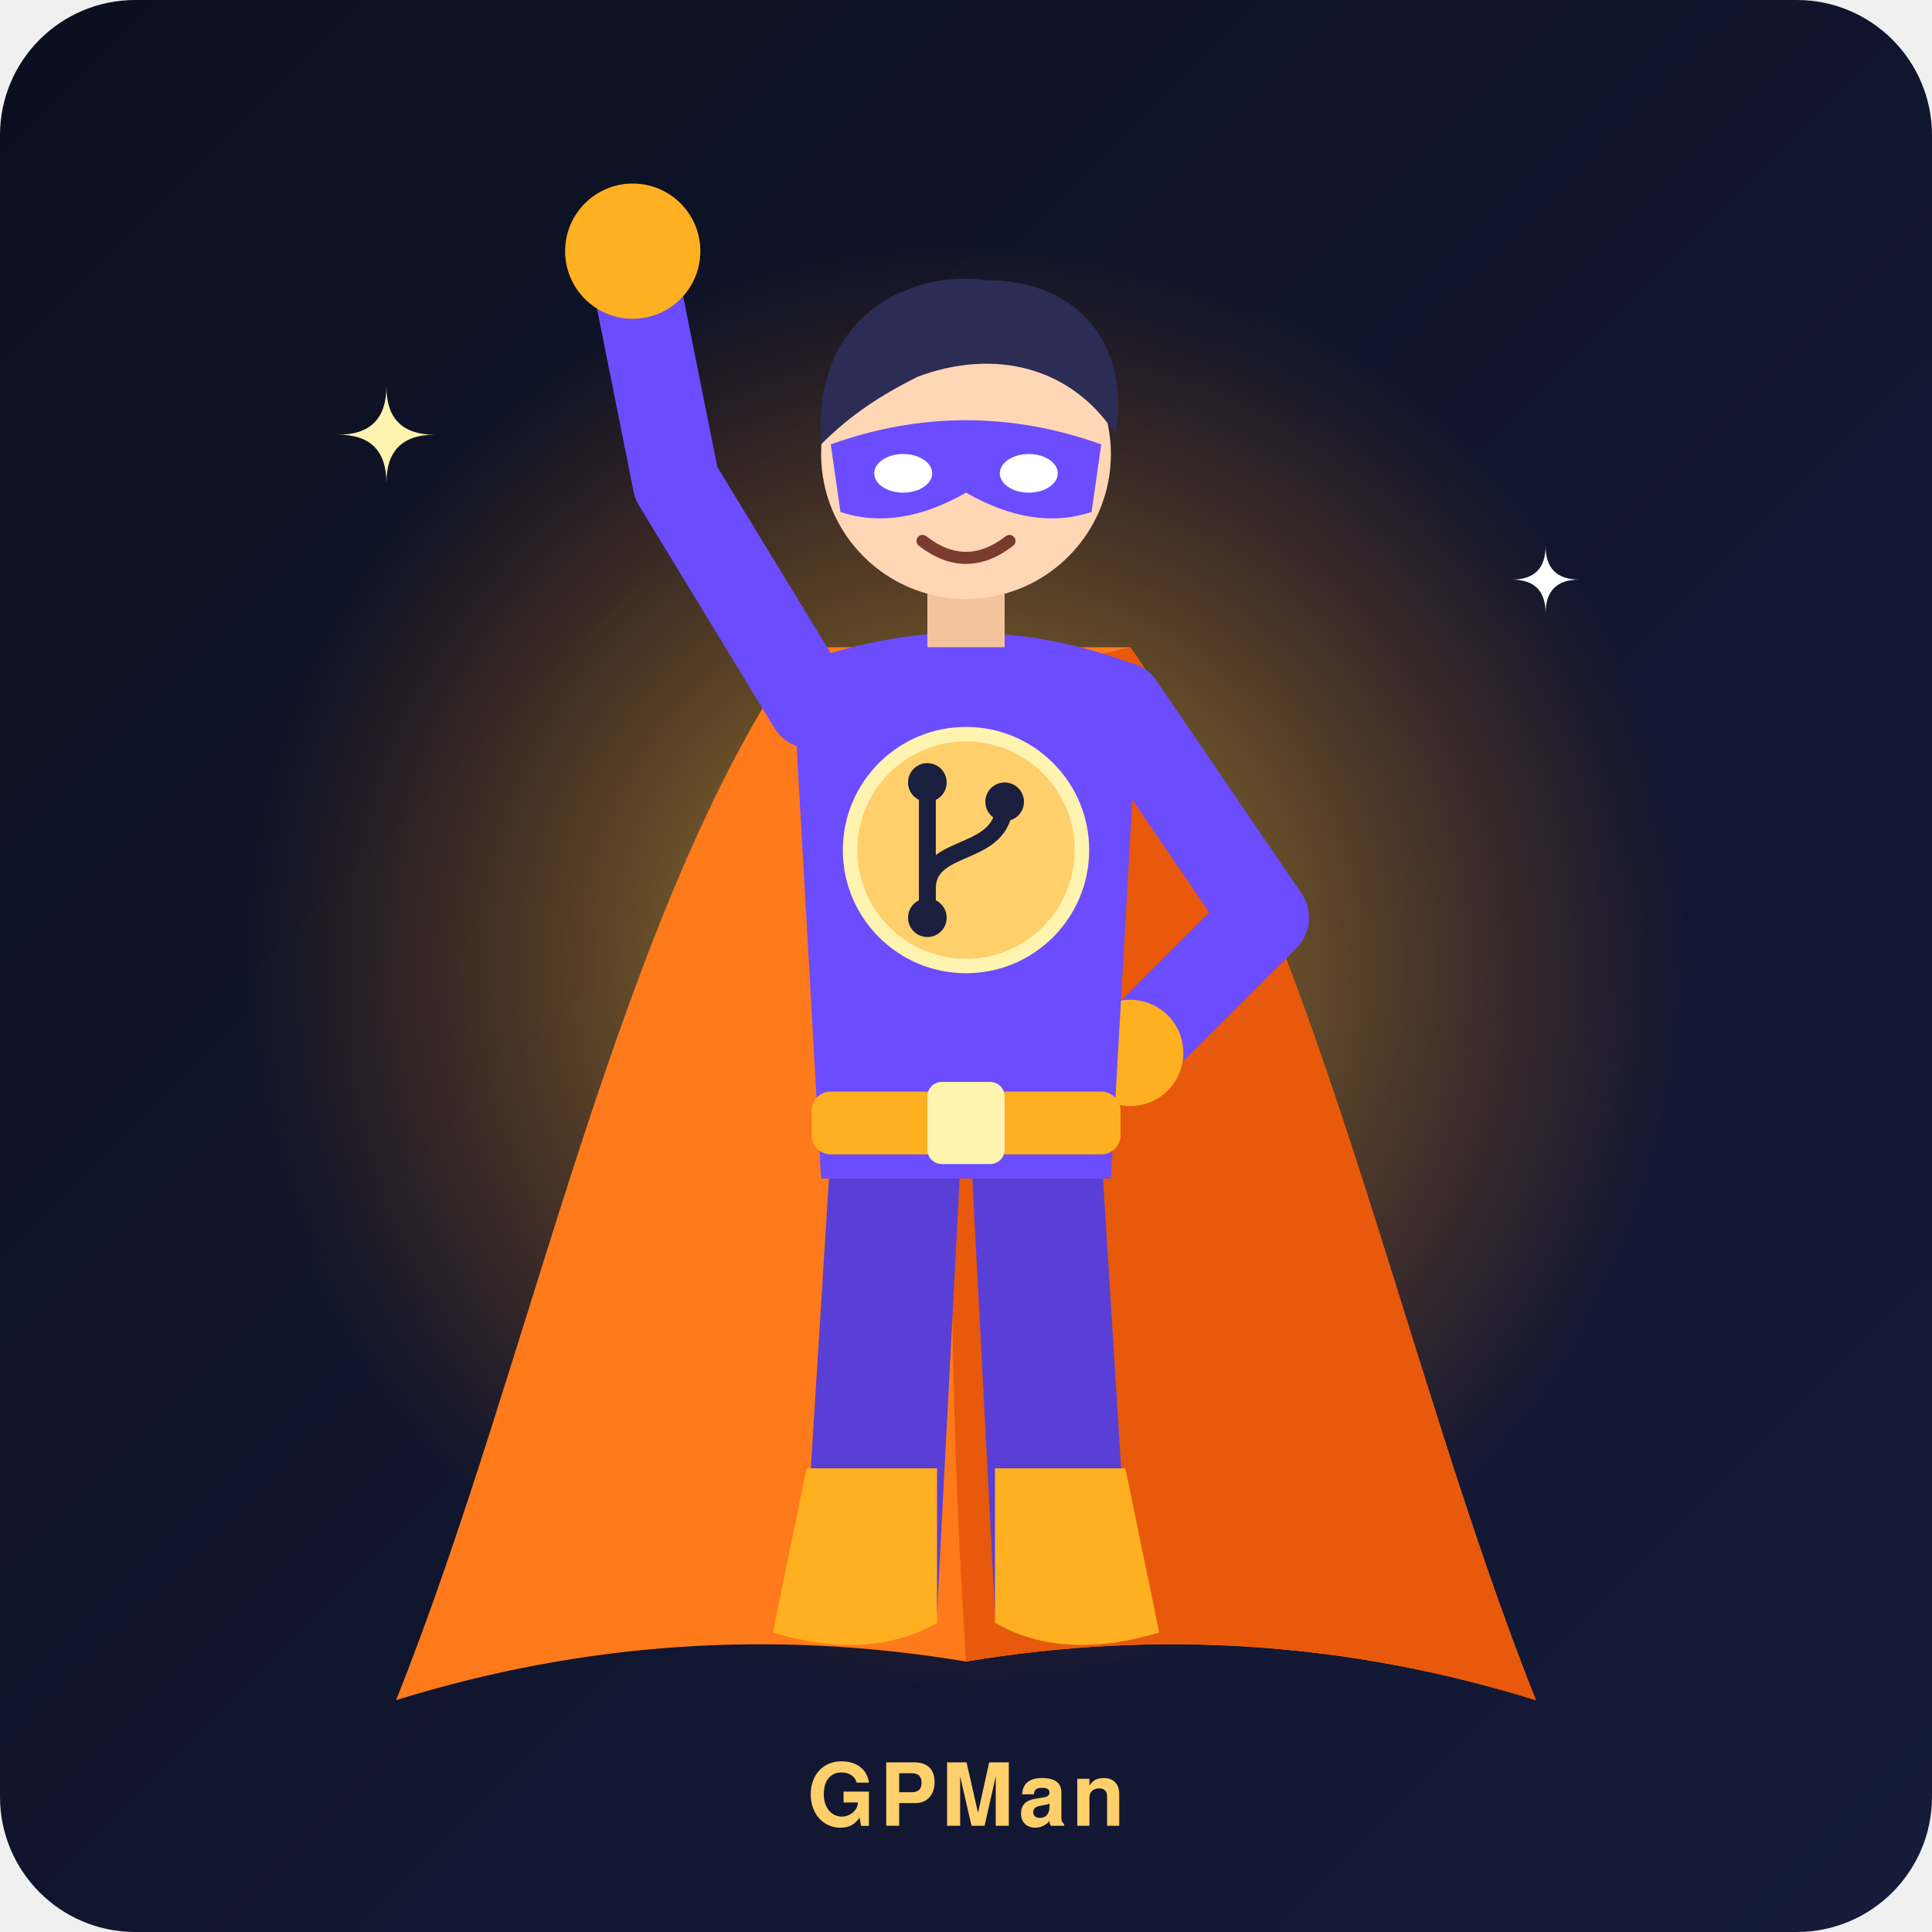
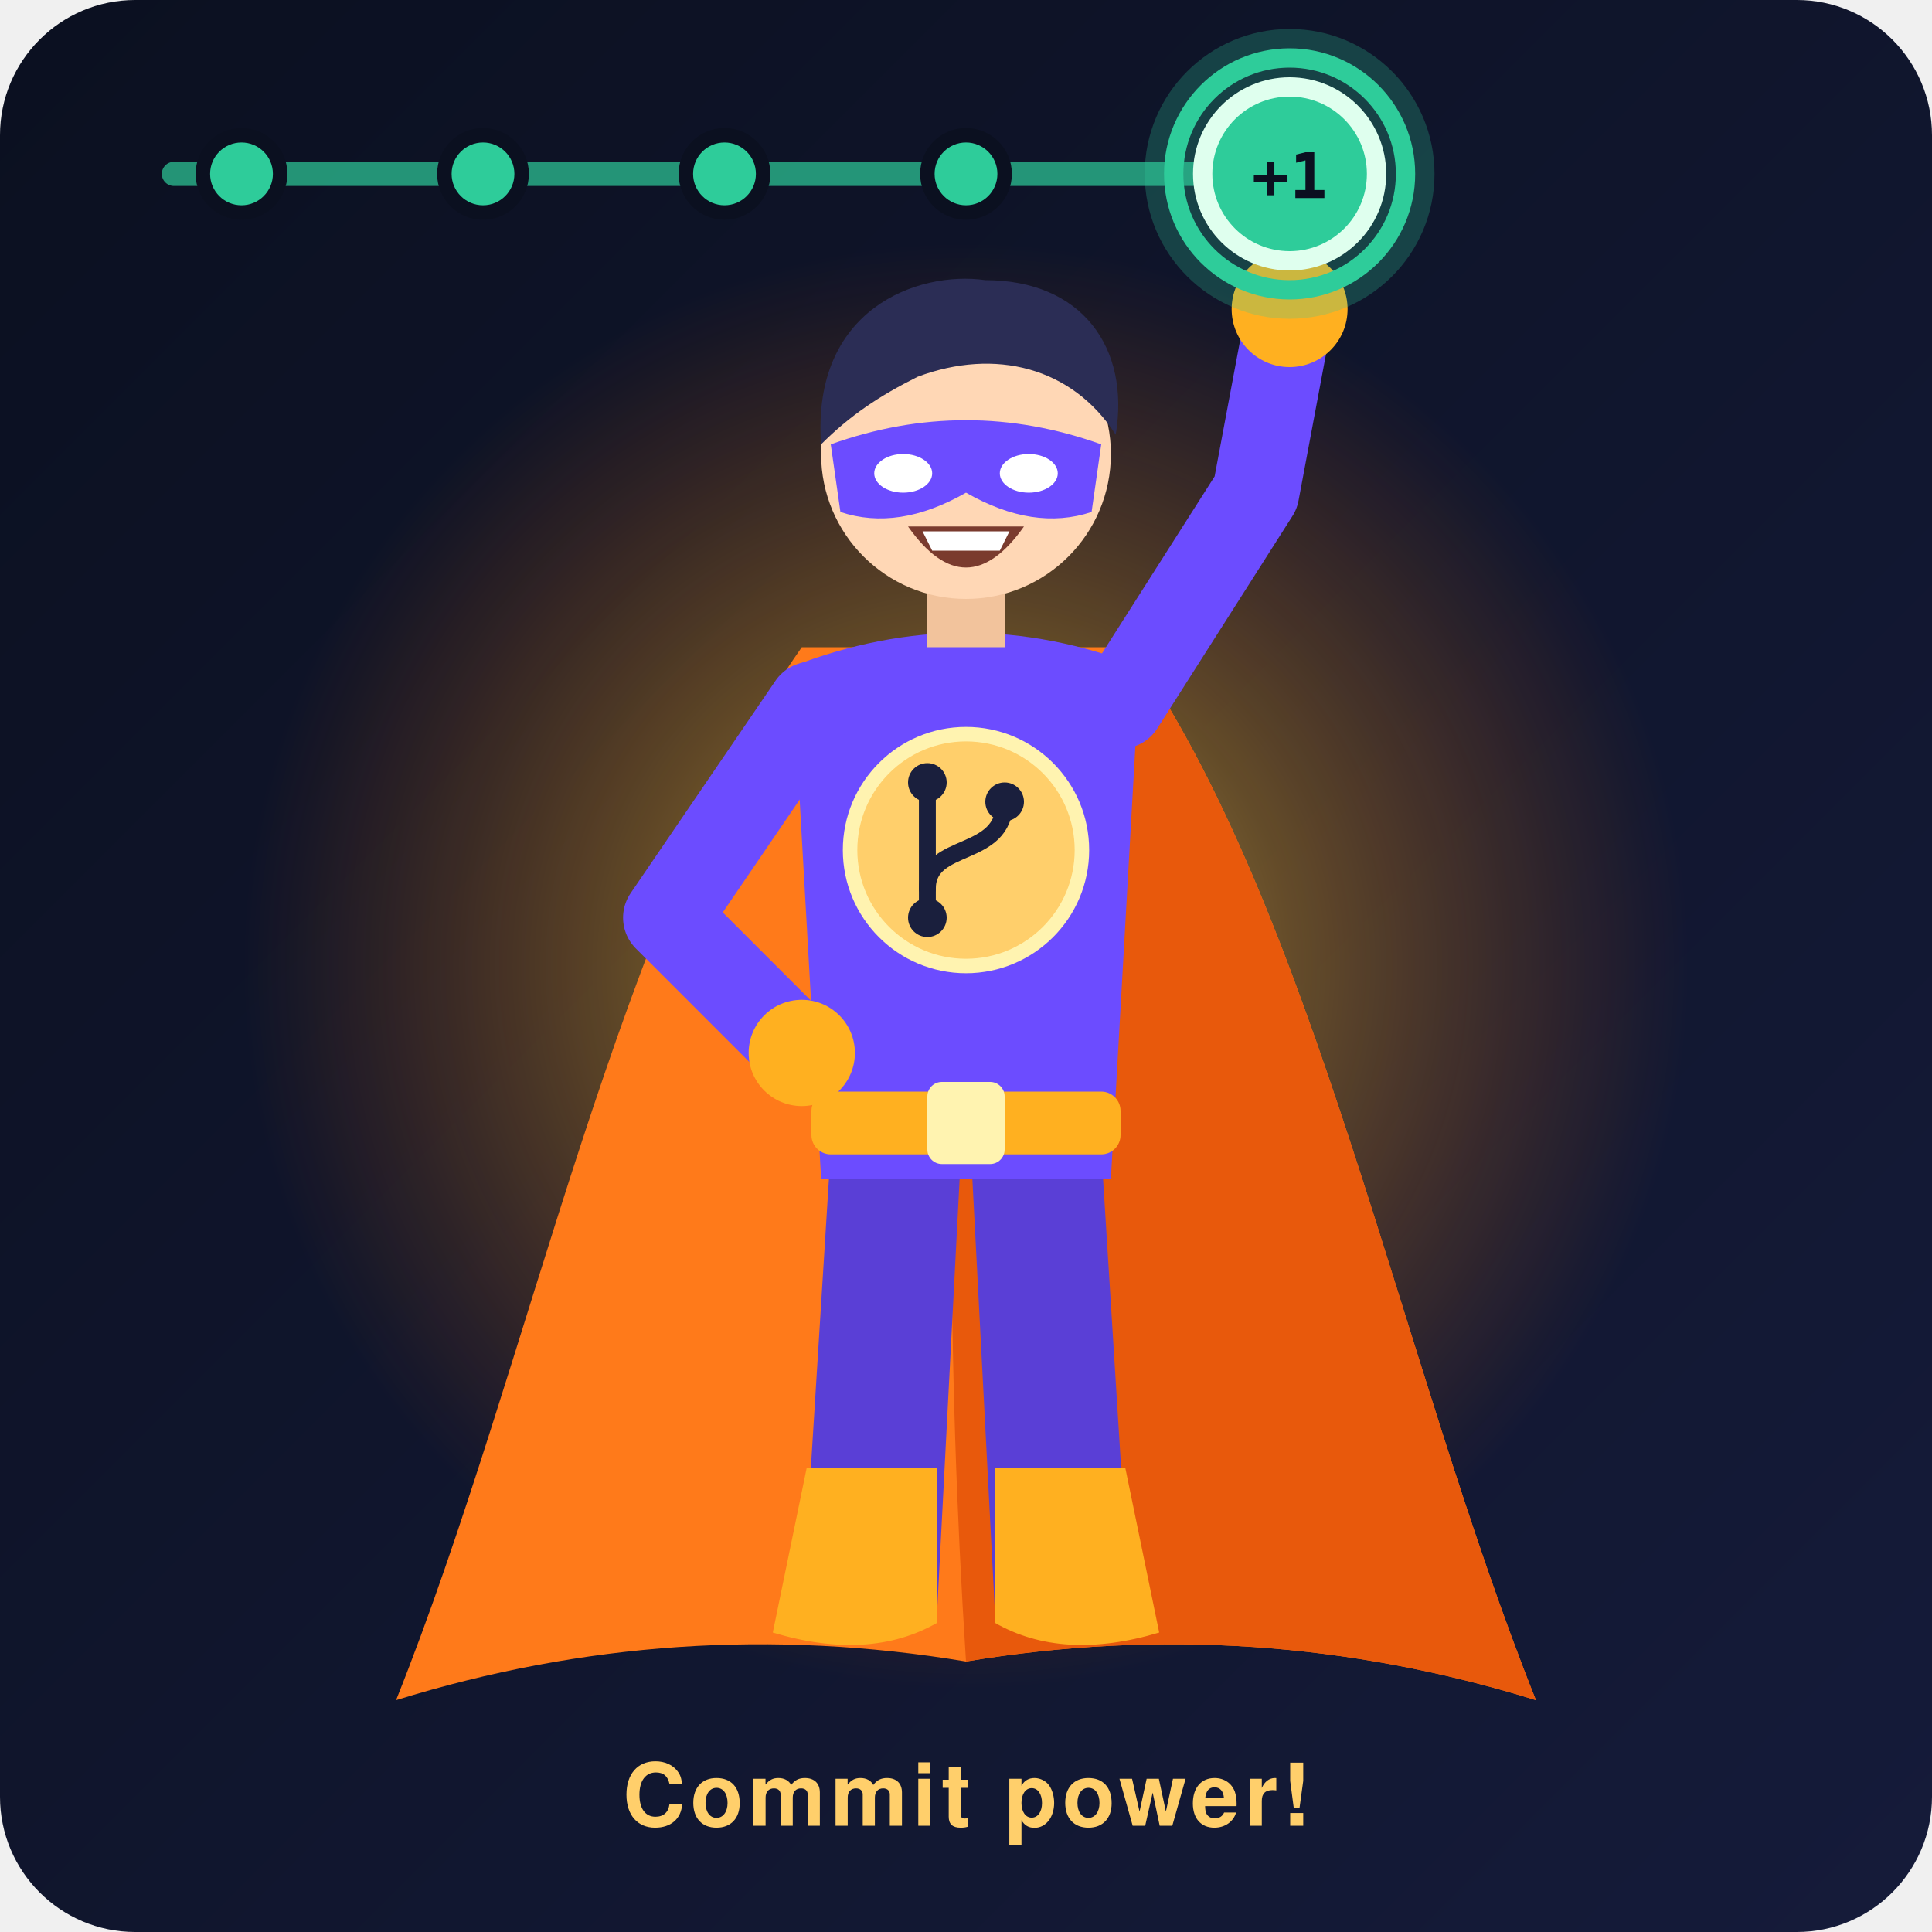
<svg xmlns="http://www.w3.org/2000/svg" viewBox="0 0 400 400" width="400" height="400" role="img" aria-labelledby="title desc">
  <style>
    .glow { transform-origin: 200px 200px; animation: glow 2.4s ease-in-out infinite; }
    .eyes { transform-origin: 600px 146px; animation: blink 4s infinite; }
    .fig { animation: bob 2.4s ease-in-out infinite; }
    .tw { transform-box: fill-box; transform-origin: center; animation: twinkle 1.8s ease-in-out infinite; }
    .tw.b { animation-delay: -0.9s; }
    @keyframes glow { 0%, 100% { transform: scale(0.94); opacity: 0.85; } 50% { transform: scale(1.06); opacity: 1; } }
    @keyframes blink { 0%, 92%, 100% { transform: scaleY(1); } 95% { transform: scaleY(0.1); } }
    @keyframes bob { 0%, 100% { transform: translateY(0); } 50% { transform: translateY(-6px); } }
    @keyframes twinkle { 0%, 100% { transform: scale(0.6); opacity: 0.5; } 50% { transform: scale(1.2); opacity: 1; } }
-     .arm-l { transform-origin: 568px 194px; animation: pump 2.4s ease-in-out infinite; }
-     @keyframes pump { 0%, 100% { transform: rotate(0); } 50% { transform: rotate(-7deg); } }
+     .arm-r { transform-origin: 632px 194px; animation: lift 2.4s ease-in-out infinite; }
+     .node { transform-origin: 267px 36px; animation: lift-node 2.4s ease-in-out infinite; }
+     .halo { transform-box: fill-box; transform-origin: center; animation: halo 1.2s ease-out infinite; }
+     .dot { animation: light 2.4s ease-in-out infinite; }
+     .d2 { animation-delay: 0.2s; } .d3 { animation-delay: 0.4s; } .d4 { animation-delay: 0.6s; }
+     @keyframes lift { 0%, 100% { transform: translateY(0); } 50% { transform: translateY(-5px); } }
+     @keyframes lift-node { 0%, 100% { transform: translateY(0); } 50% { transform: translateY(-11px); } }  /* body bob + arm lift */
+     @keyframes halo { 0% { transform: scale(0.7); opacity: 0.7; } 100% { transform: scale(1.5); opacity: 0; } }
+     @keyframes light { 0%, 40%, 100% { fill: #2ecc9a; } 20% { fill: #dfffee; } }
    @media (prefers-reduced-motion: reduce) { * { animation: none !important; } }
  </style>
  <defs>
    <linearGradient id="bg" x1="0" y1="0" x2="1" y2="1">
      <stop offset="0" stop-color="#0b1020" />
      <stop offset="1" stop-color="#151b3a" />
    </linearGradient>
    <radialGradient id="glow" cx="0.5" cy="0.5" r="0.5">
      <stop offset="0" stop-color="#ffe680" stop-opacity="0.7" />
      <stop offset="0.45" stop-color="#ffb020" stop-opacity="0.35" />
      <stop offset="1" stop-color="#ff6a00" stop-opacity="0" />
    </radialGradient>
  </defs>
  <rect width="400" height="400" rx="28" fill="url(#bg)" />
  <circle class="glow" cx="200" cy="200" r="150" fill="url(#glow)" />
-   <path class="tw" d="M80 80 Q80 90 90 90 Q80 90 80 100 Q80 90 70 90 Q80 90 80 80 Z" fill="#fff3b0" />
-   <path class="tw b" d="M320 113 Q320 120 327 120 Q320 120 320 127 Q320 120 313 120 Q320 120 320 113 Z" fill="#ffffff" />
+   <path d="M36 36 H247" stroke="#2ecc9a" stroke-width="5" stroke-linecap="round" opacity="0.7" />
+   <g stroke="#0b1020" stroke-width="3">
+     <circle class="dot d1" cx="50" cy="36" r="8" fill="#2ecc9a" />
+     <circle class="dot d2" cx="100" cy="36" r="8" fill="#2ecc9a" />
+     <circle class="dot d3" cx="150" cy="36" r="8" fill="#2ecc9a" />
+     <circle class="dot d4" cx="200" cy="36" r="8" fill="#2ecc9a" />
+   </g>
  <g transform="translate(-400 -48)">
    <g class="fig">
      <g class="cape">
        <path d="M566 182 C528 236 510 330 482 400 Q540 382 600 392 Q660 382 718 400 C690 330 672 236 634 182 Z" fill="#ff7a1a" />
        <path d="M600 190 C596 270 596 330 600 392 Q660 382 718 400 C690 330 672 236 634 182 Z" fill="#e8590c" />
      </g>
      <path d="M572 286 L566 382 H594 L599 286 Z" fill="#5a3fd6" />
      <path d="M601 286 L606 382 H634 L628 286 Z" fill="#5a3fd6" />
      <path d="M567 352 H594 L594 384 Q580 392 560 386 Z" fill="#ffb020" />
      <path d="M606 352 H633 L640 386 Q620 392 606 384 Z" fill="#ffb020" />
      <g class="arm-r">
-         <path d="M632 194 L662 238 L634 266" fill="none" stroke="#6c4cff" stroke-width="18" stroke-linecap="round" stroke-linejoin="round" />
-         <circle cx="634" cy="266" r="11" fill="#ffb020" />
+         <path d="M632 194 L660 150 L666 118" fill="none" stroke="#6c4cff" stroke-width="18" stroke-linecap="round" stroke-linejoin="round" />
+         <circle cx="667" cy="112" r="12" fill="#ffb020" />
      </g>
      <path d="M564 186 Q600 172 636 186 L630 292 H570 Z" fill="#6c4cff" />
      <rect x="568" y="274" width="64" height="13" rx="4" fill="#ffb020" />
      <rect x="592" y="272" width="16" height="17" rx="3" fill="#fff3b0" />
      <g class="arm-l">
-         <path d="M568 194 L540 148 L532 108" fill="none" stroke="#6c4cff" stroke-width="18" stroke-linecap="round" stroke-linejoin="round" />
-         <circle cx="531" cy="100" r="14" fill="#ffb020" />
+         <path d="M568 194 L538 238 L566 266" fill="none" stroke="#6c4cff" stroke-width="18" stroke-linecap="round" stroke-linejoin="round" />
+         <circle cx="566" cy="266" r="11" fill="#ffb020" />
      </g>
      <circle cx="600" cy="224" r="24" fill="#ffcf6b" stroke="#fff3b0" stroke-width="3" />
      <g stroke="#1a1f3d" stroke-width="3.5" fill="none" stroke-linecap="round">
        <path d="M592 210 V238" />
        <path d="M608 214 C608 226 592 222 592 232" />
      </g>
      <g fill="#1a1f3d">
        <circle cx="592" cy="210" r="4" />
        <circle cx="592" cy="238" r="4" />
        <circle cx="608" cy="214" r="4" />
      </g>
      <rect x="592" y="166" width="16" height="16" fill="#f2c39c" />
      <circle cx="600" cy="142" r="30" fill="#ffd7b5" />
      <path d="M570 140 C568 112 590 104 604 106 C624 106 634 120 631 138 C622 124 606 120 590 126 C582 130 576 134 570 140 Z" fill="#2b2d55" />
      <path d="M572 140 Q600 130 628 140 L626 154 Q614 158 600 150 Q586 158 574 154 Z" fill="#6c4cff" />
      <g class="eyes">
        <ellipse cx="587" cy="146" rx="6" ry="4" fill="#ffffff" />
        <ellipse cx="613" cy="146" rx="6" ry="4" fill="#ffffff" />
      </g>
-       <path d="M591 160 Q600 167 609 160" fill="none" stroke="#7a3b2e" stroke-width="2.5" stroke-linecap="round" />
+       <path d="M588 157 Q600 174 612 157 Z" fill="#7a3b2e" />
+       <path d="M591 158 H609 L607 162 H593 Z" fill="#ffffff" />
    </g>
  </g>
-   <text x="200" y="378" fill="#ffcf6b" font-family="-apple-system, BlinkMacSystemFont, 'Segoe UI', Helvetica, Arial, sans-serif" font-size="18" font-weight="800" text-anchor="middle" letter-spacing="1">GPMan</text>
+   <g class="node">
+     <circle class="halo" cx="267" cy="36" r="24" fill="none" stroke="#2ecc9a" stroke-width="4" />
+     <circle cx="267" cy="36" r="30" fill="#2ecc9a" opacity="0.25" />
+     <circle cx="267" cy="36" r="18" fill="#2ecc9a" stroke="#dfffee" stroke-width="4" />
+     <text x="267" y="41" fill="#0b1020" font-family="ui-monospace, SFMono-Regular, Menlo, monospace" font-size="13" font-weight="700" text-anchor="middle">+1</text>
+   </g>
+   <text x="200" y="378" fill="#ffcf6b" font-family="-apple-system, BlinkMacSystemFont, 'Segoe UI', Helvetica, Arial, sans-serif" font-size="18" font-weight="800" text-anchor="middle" letter-spacing="1">Commit power!</text>
</svg>
